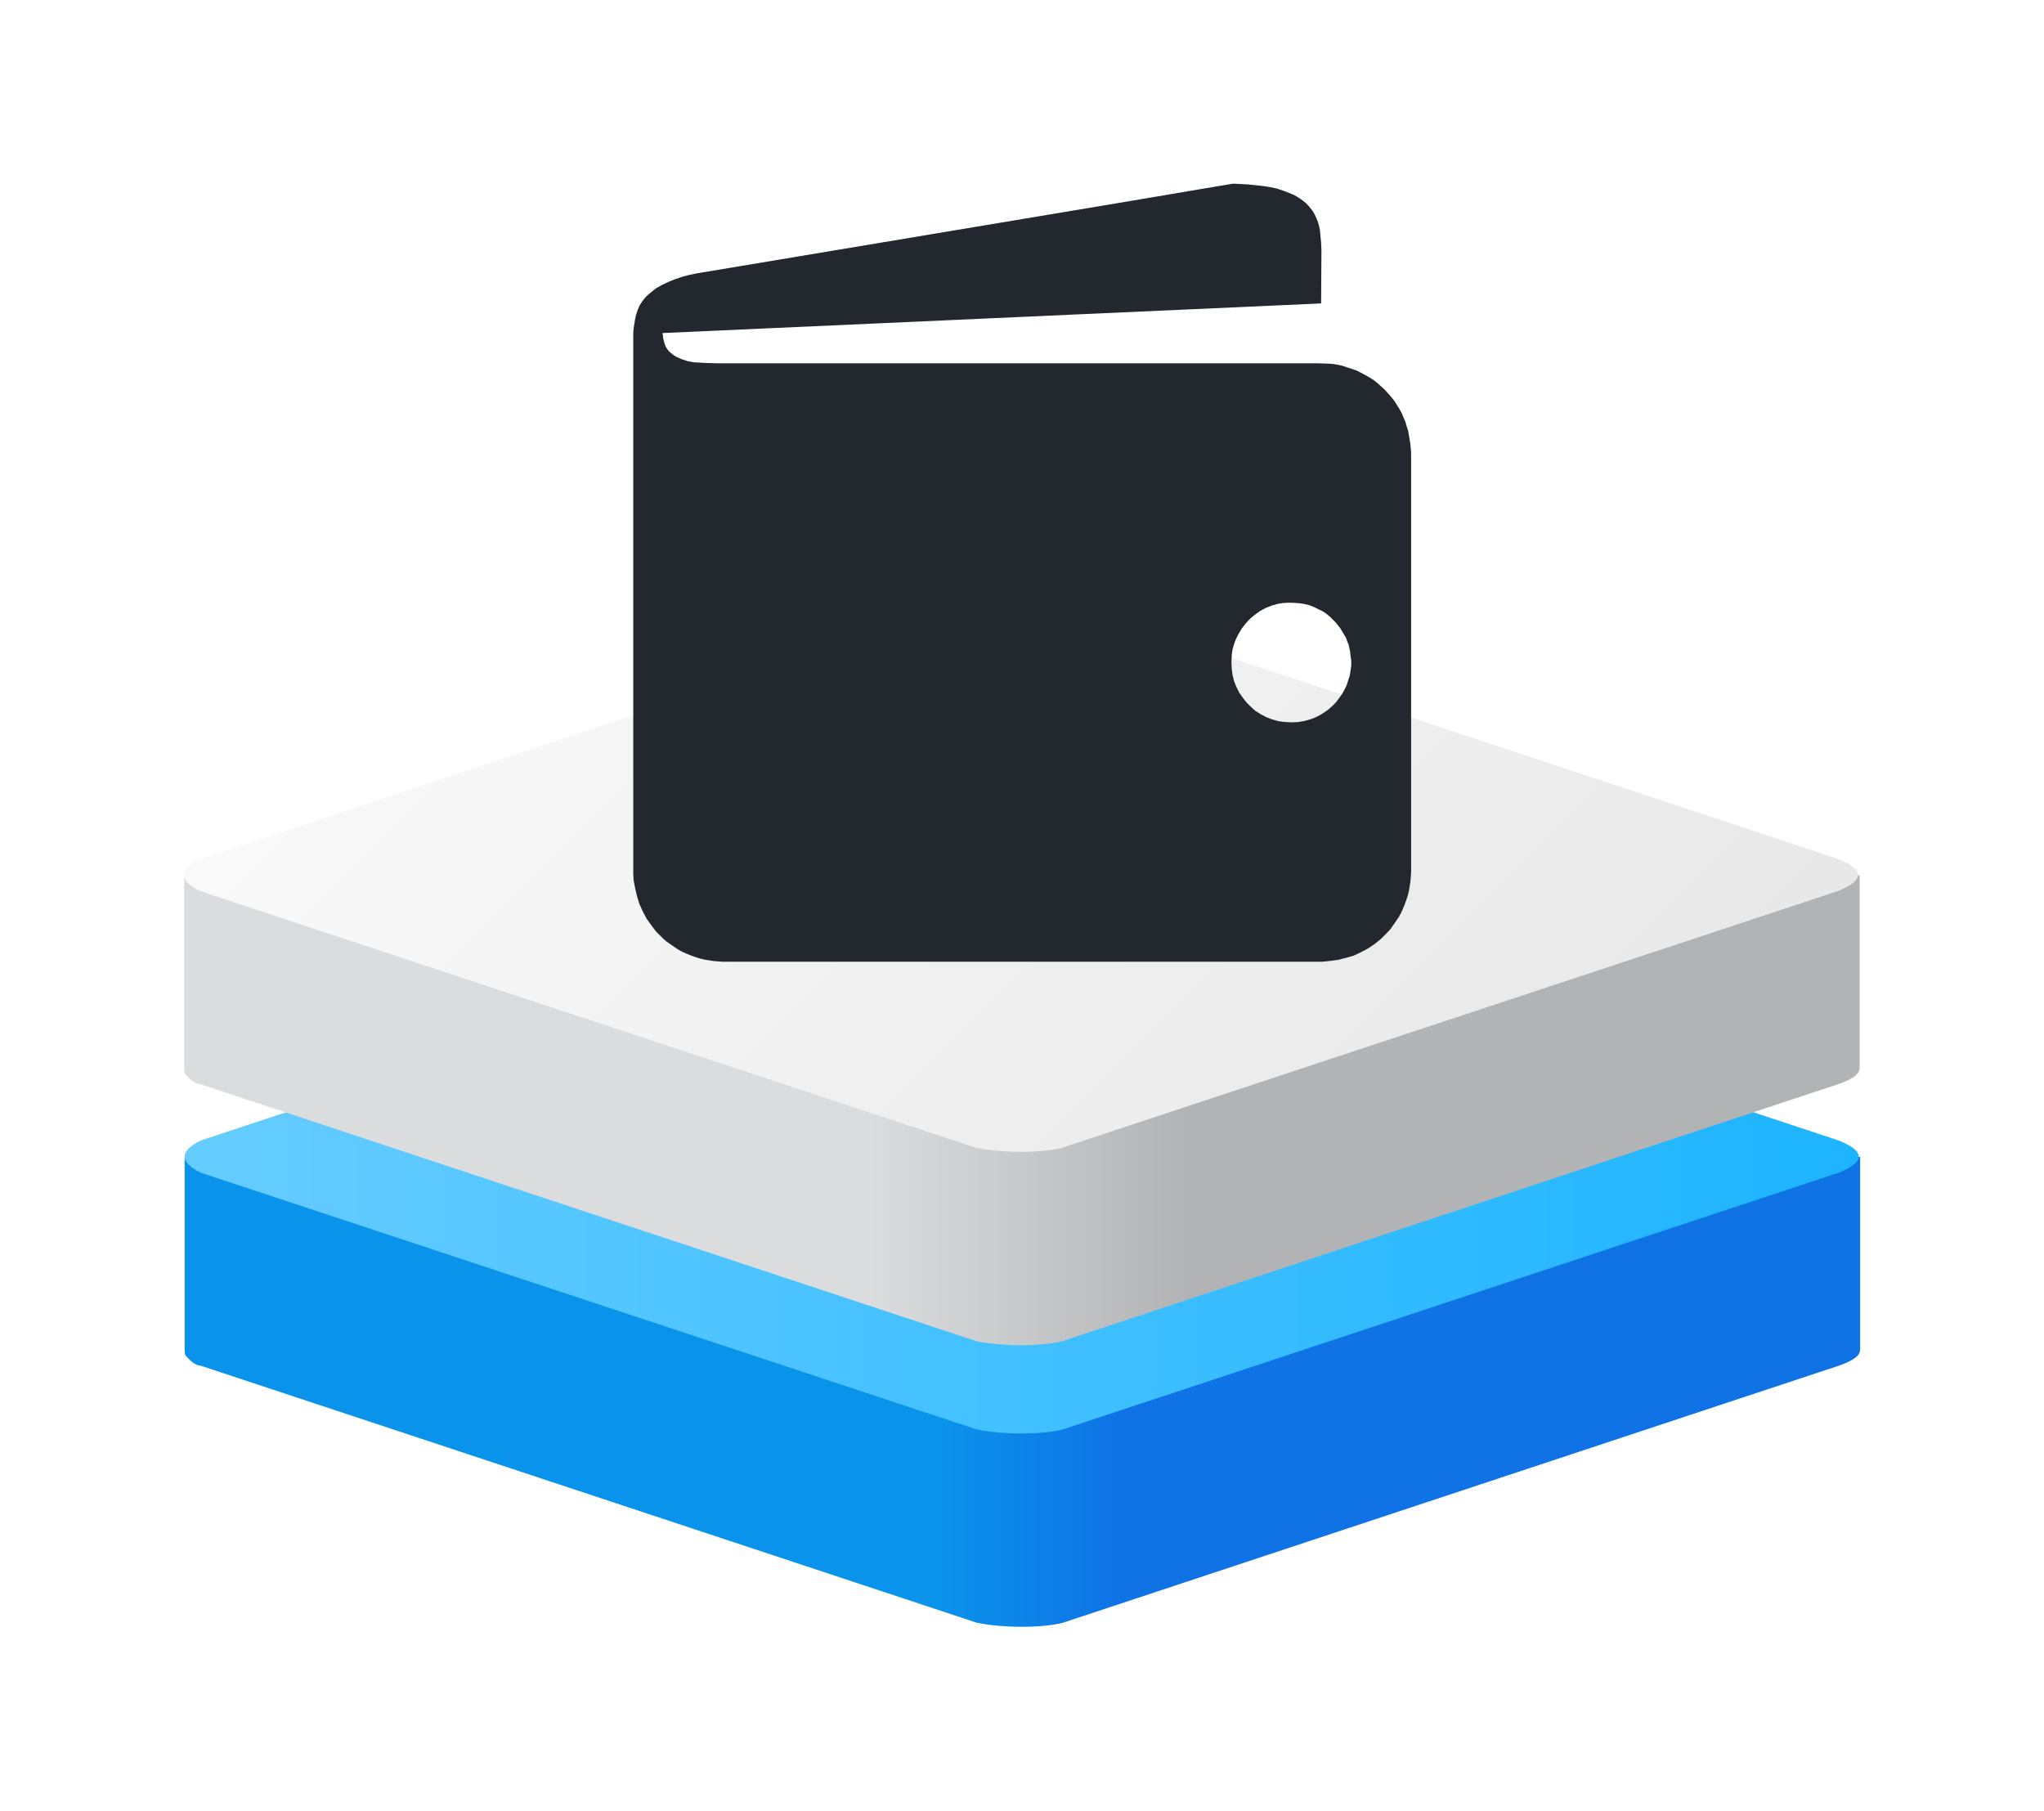
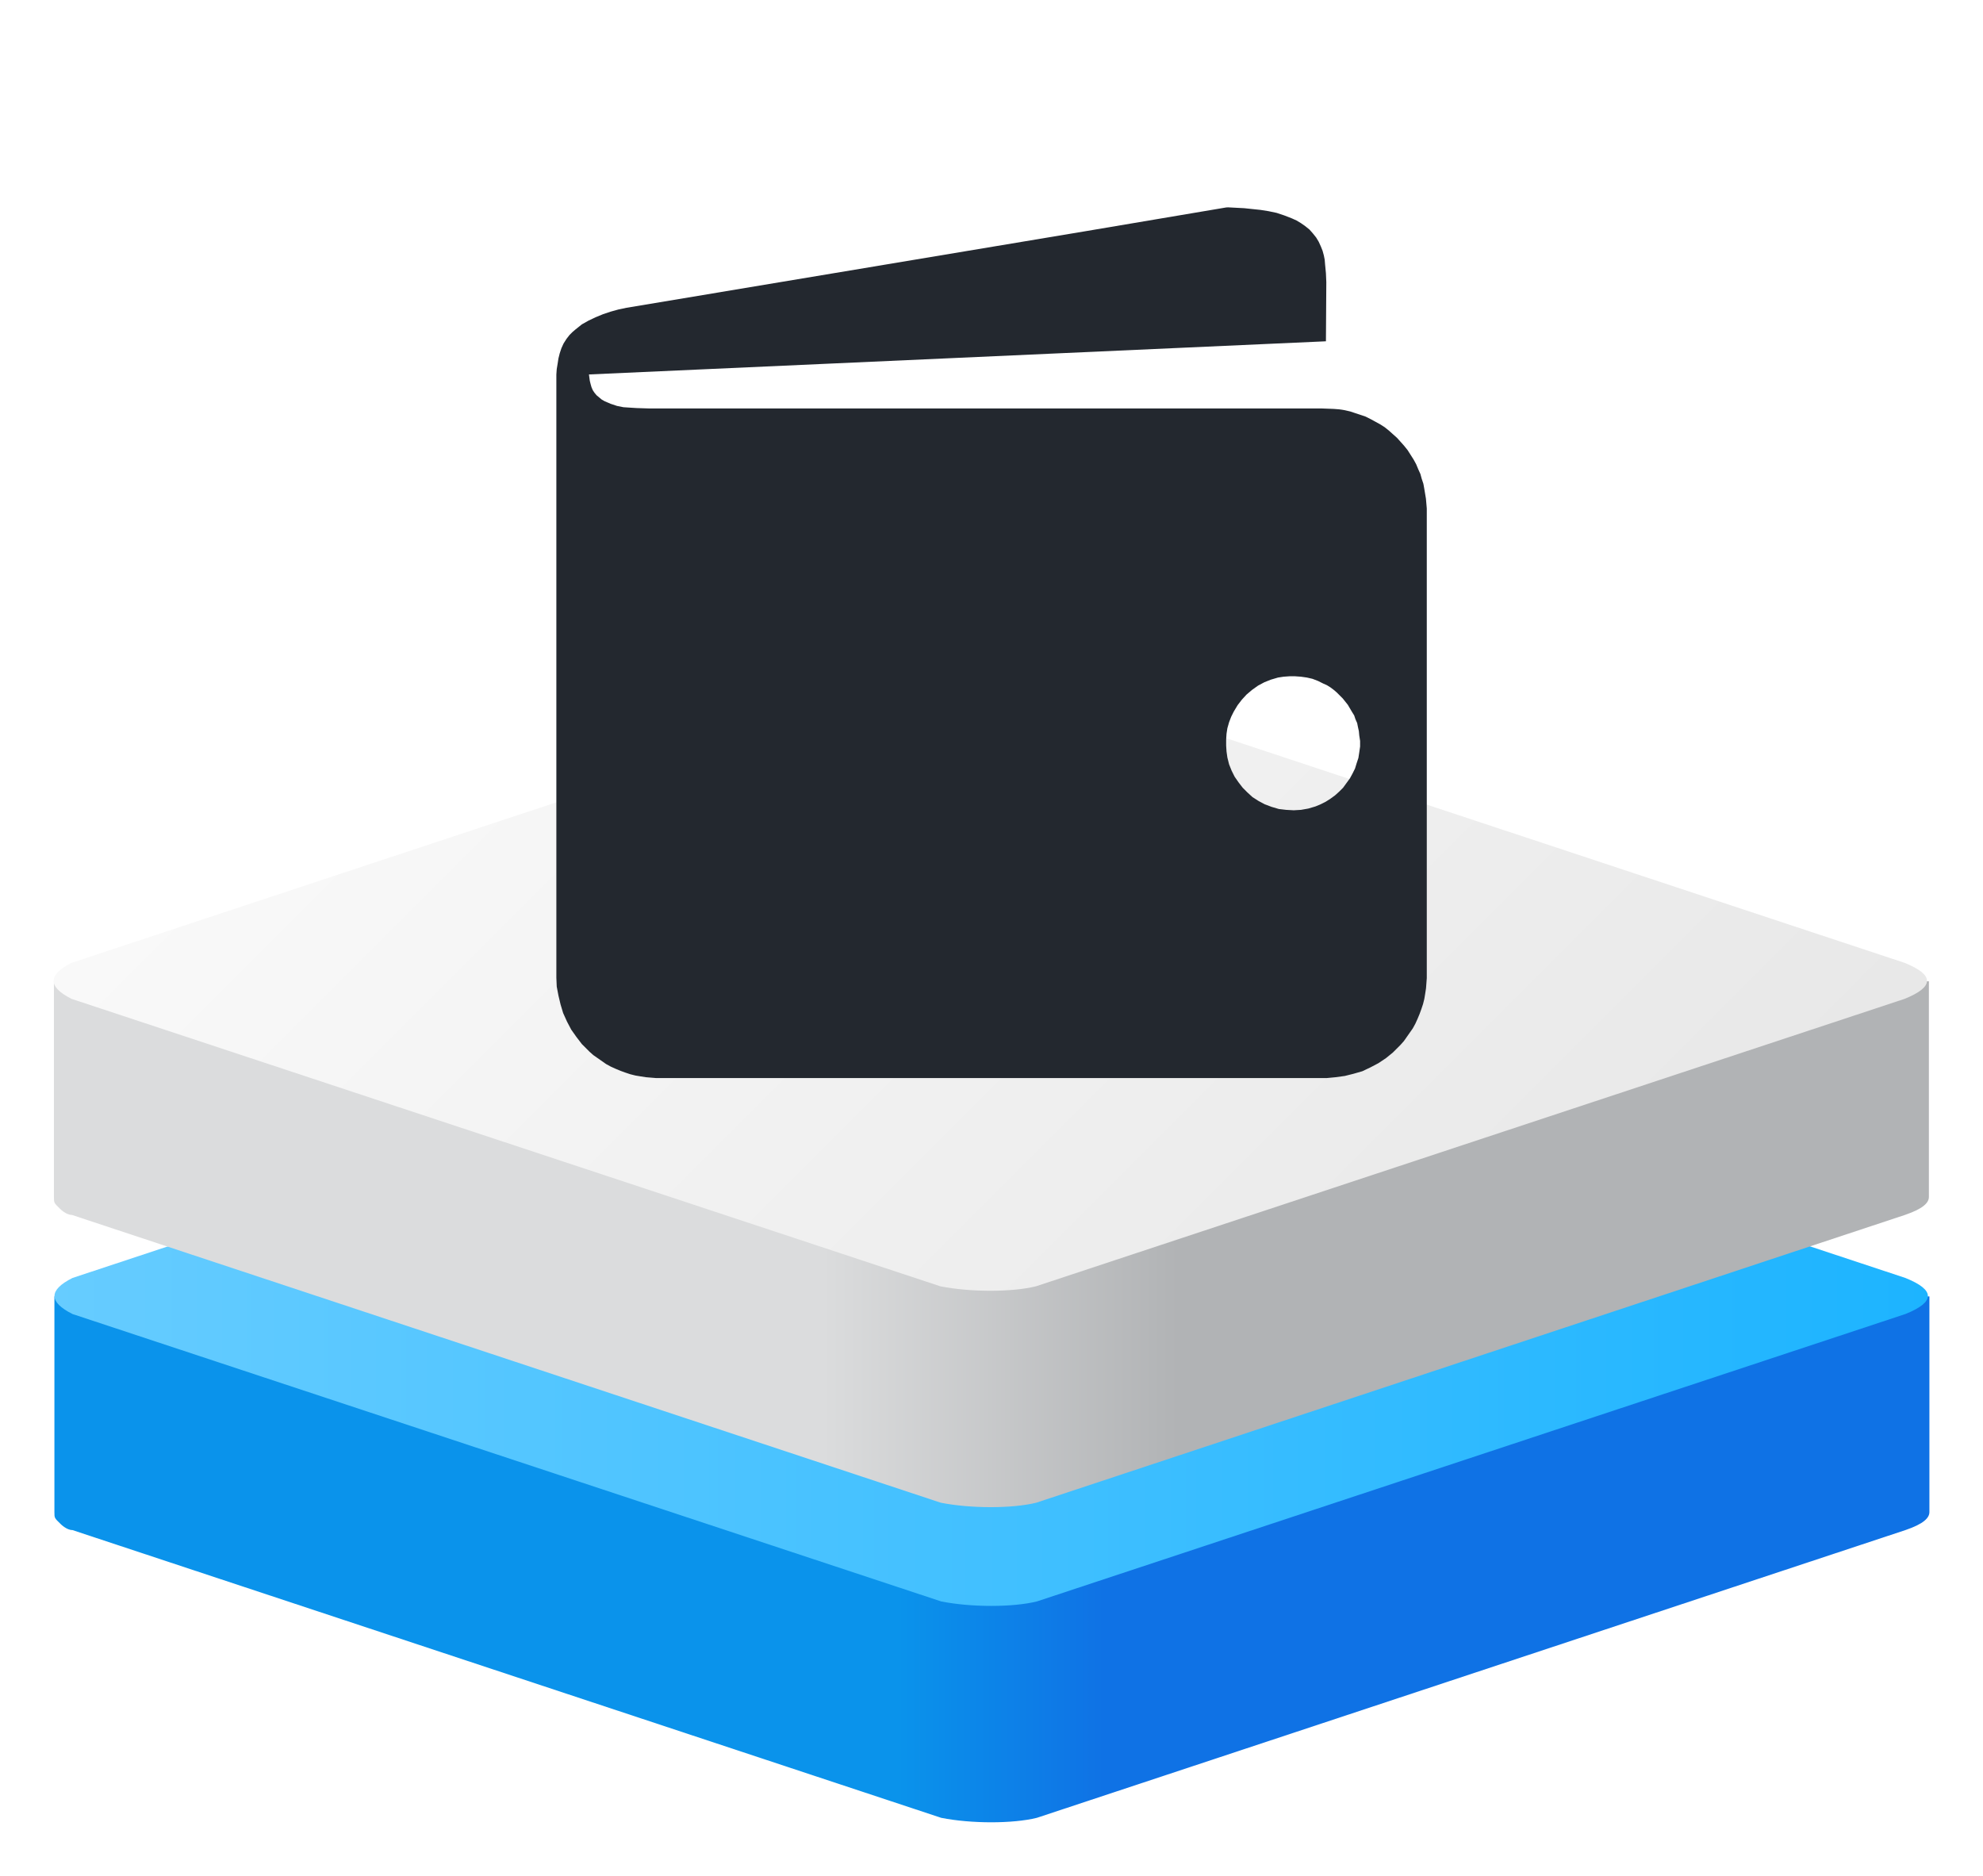
- <svg xmlns="http://www.w3.org/2000/svg" width="111.145" height="98.461" viewBox="0 0 29.407 26.051" version="1.1" id="svg334">
+ <svg xmlns="http://www.w3.org/2000/svg" width="370" height="350" viewBox="0 0 97.896 92.604" version="1.1" id="svg334">
  <defs id="defs328">
-     <linearGradient id="g368488a2f1_0_0.9" gradientUnits="userSpaceOnUse" gradientTransform="matrix(2.448908,0,0,2.448908,-518.7959,-154.7263)" spreadMethod="pad" x1="43.977" y1="27.776" x2="37.432" y2="21.231">
+     <linearGradient id="g368488a2f1_0_0.9" gradientUnits="userSpaceOnUse" gradientTransform="matrix(9.403869,0,0,9.403869,-779.1776,-349.1501)" spreadMethod="pad" x1="43.977" y1="27.776" x2="37.432" y2="21.231">
      <stop offset="0.0" stop-color="#e5e5e5" id="stop109" />
      <stop offset="1.0" stop-color="#fcfcfc" id="stop111" />
    </linearGradient>
-     <linearGradient id="g368488a2f1_0_0.8" gradientUnits="userSpaceOnUse" gradientTransform="matrix(2.525406,0,0,2.525406,-518.7959,-154.7263)" spreadMethod="pad" x1="31.531" y1="29.614" x2="41.076" y2="29.614">
+     <linearGradient id="g368488a2f1_0_0.8" gradientUnits="userSpaceOnUse" gradientTransform="matrix(9.697626,0,0,9.697626,-779.1776,-349.1501)" spreadMethod="pad" x1="31.531" y1="29.614" x2="41.076" y2="29.614">
      <stop offset="0.0" stop-color="#dbdcdd" id="stop96" />
      <stop offset="0.41" stop-color="#dbdcdd" id="stop98" />
      <stop offset="0.6" stop-color="#b1b3b5" id="stop100" />
      <stop offset="1.0" stop-color="#b1b3b5" id="stop102" />
    </linearGradient>
-     <linearGradient id="g368488a2f1_0_0.7" gradientUnits="userSpaceOnUse" gradientTransform="matrix(2.52436,0,0,2.52436,-518.7959,-154.7263)" spreadMethod="pad" x1="31.547" y1="30.129" x2="41.088" y2="30.129">
+     <linearGradient id="g368488a2f1_0_0.7" gradientUnits="userSpaceOnUse" gradientTransform="matrix(9.693609,0,0,9.693609,-779.1776,-349.1501)" spreadMethod="pad" x1="31.547" y1="30.129" x2="41.088" y2="30.129">
      <stop offset="0.0" stop-color="#66ccff" id="stop87" />
      <stop offset="1.0" stop-color="#1db4ff" id="stop89" />
    </linearGradient>
-     <linearGradient id="g368488a2f1_0_0.6" gradientUnits="userSpaceOnUse" gradientTransform="matrix(2.525406,0,0,2.525406,-518.7959,-154.7263)" spreadMethod="pad" x1="31.534" y1="31.218" x2="41.079" y2="31.218">
+     <linearGradient id="g368488a2f1_0_0.6" gradientUnits="userSpaceOnUse" gradientTransform="matrix(9.697626,0,0,9.697626,-779.1776,-349.1501)" spreadMethod="pad" x1="31.534" y1="31.218" x2="41.079" y2="31.218">
      <stop offset="0.0" stop-color="#0a93eb" id="stop74" />
      <stop offset="0.45" stop-color="#0a93eb" id="stop76" />
      <stop offset="0.56" stop-color="#0f72e5" id="stop78" />
      <stop offset="1.0" stop-color="#0f72e5" id="stop80" />
    </linearGradient>
  </defs>
-   <g id="layer1" transform="translate(441.8167,99.29342)">
-     <path style="fill:url(#g368488a2f1_0_0.6);fill-rule:evenodd;stroke-width:0.265" d="m -415.055,-82.649 v 0 c 0,2.772 0,2.772 0,2.772 0,0.076 -0.076,0.153 -0.308,0.232 -11.166,3.699 -11.166,3.699 -11.166,3.699 -0.308,0.076 -0.845,0.076 -1.23,0 -11.169,-3.699 -11.169,-3.699 -11.169,-3.699 -0.076,0 -0.153,-0.079 -0.153,-0.079 -0.079,-0.076 -0.079,-0.076 -0.079,-0.153 0,-2.772 0,-2.772 0,-2.772 h 24.105" id="path85" />
-     <path style="fill:url(#g368488a2f1_0_0.7);fill-rule:evenodd;stroke-width:0.265" d="m -426.53,-78.727 v 0 c 11.167,-3.695 11.167,-3.695 11.167,-3.695 0.384,-0.155 0.384,-0.308 0,-0.463 -11.167,-3.698 -11.167,-3.698 -11.167,-3.698 -0.308,-0.076 -0.922,-0.076 -1.23,0 -11.169,3.698 -11.169,3.698 -11.169,3.698 -0.308,0.155 -0.308,0.308 0,0.463 11.169,3.695 11.169,3.695 11.169,3.695 0.385,0.076 0.922,0.076 1.23,0" id="path94" />
-     <path style="fill:url(#g368488a2f1_0_0.8);fill-rule:evenodd;stroke-width:0.265" d="m -415.062,-86.7 v 0 c 0,2.772 0,2.772 0,2.772 0,0.076 -0.076,0.153 -0.308,0.232 -11.166,3.699 -11.166,3.699 -11.166,3.699 -0.308,0.076 -0.845,0.076 -1.23,0 -11.169,-3.699 -11.169,-3.699 -11.169,-3.699 -0.076,0 -0.153,-0.079 -0.153,-0.079 -0.079,-0.076 -0.079,-0.076 -0.079,-0.153 0,-2.772 0,-2.772 0,-2.772 h 24.105" id="path107" />
-     <path style="fill:url(#g368488a2f1_0_0.9);fill-rule:evenodd;stroke-width:0.265" d="m -426.541,-82.779 v 0 c 11.167,-3.695 11.167,-3.695 11.167,-3.695 0.384,-0.155 0.384,-0.308 0,-0.463 -11.167,-3.698 -11.167,-3.698 -11.167,-3.698 -0.308,-0.076 -0.922,-0.076 -1.23,0 -11.169,3.698 -11.169,3.698 -11.169,3.698 -0.308,0.155 -0.308,0.308 0,0.463 11.169,3.695 11.169,3.695 11.169,3.695 0.385,0.076 0.922,0.076 1.23,0" id="path116" />
-     <path style="fill:#23282f;fill-rule:evenodd;stroke-width:0.265" d="m -423.211,-90.621 0.076,0.005 0.076,0.011 0.071,0.016 0.071,0.027 0.066,0.033 0.049,0.022 0.044,0.027 0.044,0.033 0.038,0.033 0.076,0.077 0.066,0.082 0.055,0.093 0.027,0.044 0.016,0.049 0.022,0.049 0.011,0.055 0.011,0.049 0.005,0.055 0.011,0.071 v 0.071 l -0.011,0.076 -0.011,0.071 -0.022,0.066 -0.022,0.071 -0.033,0.066 -0.033,0.06 -0.044,0.06 -0.044,0.06 -0.049,0.049 -0.055,0.049 -0.06,0.044 -0.06,0.038 -0.066,0.033 -0.066,0.027 -0.093,0.027 -0.093,0.016 -0.093,0.005 -0.098,-0.005 -0.093,-0.011 -0.093,-0.027 -0.087,-0.033 -0.082,-0.044 -0.076,-0.049 -0.066,-0.06 -0.06,-0.06 -0.055,-0.071 -0.049,-0.071 -0.038,-0.077 -0.033,-0.082 -0.022,-0.087 -0.011,-0.076 -0.005,-0.077 v -0.076 l 0.005,-0.077 0.011,-0.071 0.022,-0.076 0.027,-0.071 0.033,-0.066 0.049,-0.082 0.055,-0.071 0.06,-0.066 0.071,-0.06 0.076,-0.055 0.082,-0.044 0.082,-0.033 0.093,-0.027 0.071,-0.011 0.076,-0.005 z m -0.885,-6.027 -0.454,0.076 -0.454,0.077 -0.907,0.153 -5.896,0.984 -0.104,0.022 -0.098,0.027 -0.098,0.033 -0.093,0.038 -0.093,0.044 -0.087,0.049 -0.082,0.066 -0.038,0.033 -0.038,0.038 -0.038,0.049 -0.038,0.06 -0.027,0.06 -0.022,0.066 -0.016,0.066 -0.011,0.071 -0.011,0.066 -0.005,0.071 v 7.754 l 0.005,0.115 0.022,0.115 0.027,0.115 0.033,0.109 0.049,0.109 0.055,0.104 0.066,0.093 0.071,0.093 0.049,0.049 0.049,0.049 0.049,0.044 0.055,0.038 0.055,0.038 0.055,0.038 0.06,0.033 0.06,0.027 0.066,0.027 0.06,0.022 0.066,0.022 0.066,0.016 0.066,0.011 0.071,0.011 0.066,0.005 0.066,0.005 h 8.617 l 0.115,-0.011 0.12,-0.016 0.109,-0.027 0.115,-0.033 0.104,-0.049 0.104,-0.055 0.098,-0.066 0.087,-0.071 0.049,-0.049 0.049,-0.049 0.044,-0.049 0.038,-0.055 0.038,-0.055 0.038,-0.055 0.033,-0.06 0.027,-0.06 0.027,-0.066 0.022,-0.06 0.022,-0.066 0.016,-0.066 0.011,-0.066 0.011,-0.071 0.005,-0.066 0.005,-0.066 v -6.038 l -0.011,-0.126 -0.022,-0.131 -0.011,-0.06 -0.022,-0.066 -0.016,-0.06 -0.027,-0.06 -0.027,-0.066 -0.033,-0.06 -0.038,-0.06 -0.038,-0.06 -0.044,-0.055 -0.044,-0.049 -0.049,-0.055 -0.049,-0.044 -0.055,-0.049 -0.055,-0.044 -0.06,-0.038 -0.06,-0.033 -0.06,-0.033 -0.066,-0.033 -0.066,-0.022 -0.066,-0.022 -0.066,-0.022 -0.071,-0.016 -0.071,-0.011 -0.071,-0.005 -0.148,-0.005 h -8.644 l -0.169,-0.005 -0.087,-0.005 -0.082,-0.005 -0.082,-0.016 -0.082,-0.027 -0.076,-0.033 -0.038,-0.022 -0.033,-0.027 -0.033,-0.027 -0.027,-0.033 -0.022,-0.033 -0.016,-0.038 -0.011,-0.038 -0.011,-0.044 -0.011,-0.082 9.475,-0.426 0.005,-0.76 -0.005,-0.115 -0.011,-0.115 -0.005,-0.06 -0.011,-0.055 -0.016,-0.06 -0.022,-0.055 -0.027,-0.06 -0.033,-0.055 -0.044,-0.055 -0.044,-0.049 -0.055,-0.044 -0.055,-0.038 -0.055,-0.033 -0.06,-0.027 -0.098,-0.038 -0.098,-0.033 -0.104,-0.022 -0.104,-0.016 -0.104,-0.011 -0.104,-0.011 -0.208,-0.011 z" id="path118" />
+   <g id="layer1" transform="translate(476.061,136.3677)">
+     <path style="fill:url(#g368488a2f1_0_0.6);fill-rule:evenodd;stroke-width:1.016" d="m -380.811,-72.37 v 0 c 0,10.645 0,10.645 0,10.645 0,0.293 -0.293,0.587 -1.183,0.89 -42.88,14.205 -42.88,14.205 -42.88,14.205 -1.183,0.294 -3.246,0.294 -4.722,0 -42.889,-14.205 -42.889,-14.205 -42.889,-14.205 -0.294,0 -0.587,-0.303 -0.587,-0.303 -0.303,-0.294 -0.303,-0.294 -0.303,-0.587 0,-10.645 0,-10.645 0,-10.645 h 92.562" id="path85" />
+     <path style="fill:url(#g368488a2f1_0_0.7);fill-rule:evenodd;stroke-width:1.016" d="m -424.873,-57.312 v 0 c 42.88,-14.189 42.88,-14.189 42.88,-14.189 1.476,-0.596 1.476,-1.183 0,-1.779 -42.88,-14.199 -42.88,-14.199 -42.88,-14.199 -1.183,-0.293 -3.539,-0.293 -4.722,0 -42.889,14.199 -42.889,14.199 -42.889,14.199 -1.182,0.596 -1.182,1.183 0,1.779 42.889,14.189 42.889,14.189 42.889,14.189 1.477,0.294 3.539,0.294 4.722,0" id="path94" />
+     <path style="fill:url(#g368488a2f1_0_0.8);fill-rule:evenodd;stroke-width:1.016" d="m -380.836,-87.927 v 0 c 0,10.645 0,10.645 0,10.645 0,0.293 -0.293,0.587 -1.183,0.89 -42.88,14.205 -42.88,14.205 -42.88,14.205 -1.183,0.294 -3.246,0.294 -4.722,0 -42.889,-14.205 -42.889,-14.205 -42.889,-14.205 -0.294,0 -0.587,-0.303 -0.587,-0.303 -0.302,-0.294 -0.302,-0.294 -0.302,-0.587 0,-10.645 0,-10.645 0,-10.645 h 92.562" id="path107" />
+     <path style="fill:url(#g368488a2f1_0_0.9);fill-rule:evenodd;stroke-width:1.016" d="m -424.917,-72.869 v 0 c 42.88,-14.189 42.88,-14.189 42.88,-14.189 1.476,-0.596 1.476,-1.183 0,-1.779 -42.88,-14.199 -42.88,-14.199 -42.88,-14.199 -1.183,-0.293 -3.539,-0.293 -4.722,0 -42.889,14.199 -42.889,14.199 -42.889,14.199 -1.182,0.596 -1.182,1.183 0,1.779 42.889,14.189 42.889,14.189 42.889,14.189 1.477,0.294 3.539,0.294 4.722,0" id="path116" />
+     <path style="fill:#23282f;fill-rule:evenodd;stroke-width:1.016" d="m -412.127,-102.983 0.294,0.021 0.294,0.042 0.273,0.063 0.273,0.105 0.252,0.126 0.189,0.084 0.168,0.105 0.168,0.126 0.147,0.126 0.294,0.294 0.252,0.315 0.21,0.357 0.105,0.168 0.063,0.189 0.084,0.189 0.042,0.21 0.042,0.189 0.019,0.21 0.042,0.273 v 0.273 l -0.042,0.294 -0.042,0.273 -0.084,0.252 -0.084,0.273 -0.126,0.252 -0.126,0.231 -0.168,0.231 -0.168,0.231 -0.189,0.189 -0.21,0.189 -0.231,0.168 -0.231,0.147 -0.252,0.126 -0.252,0.105 -0.357,0.105 -0.357,0.063 -0.357,0.021 -0.378,-0.021 -0.357,-0.042 -0.357,-0.105 -0.336,-0.126 -0.315,-0.168 -0.294,-0.189 -0.252,-0.231 -0.231,-0.231 -0.21,-0.273 -0.189,-0.273 -0.147,-0.294 -0.126,-0.315 -0.084,-0.336 -0.042,-0.294 -0.019,-0.294 v -0.294 l 0.019,-0.294 0.042,-0.273 0.084,-0.294 0.105,-0.273 0.126,-0.252 0.189,-0.315 0.21,-0.273 0.231,-0.252 0.273,-0.231 0.294,-0.21 0.315,-0.168 0.315,-0.126 0.357,-0.105 0.273,-0.042 0.294,-0.021 z m -3.399,-23.144 -1.741,0.294 -1.742,0.294 -3.483,0.588 -22.64,3.777 -0.399,0.084 -0.378,0.105 -0.378,0.126 -0.357,0.147 -0.357,0.168 -0.336,0.189 -0.315,0.252 -0.147,0.126 -0.147,0.147 -0.147,0.189 -0.147,0.231 -0.105,0.231 -0.084,0.252 -0.063,0.252 -0.042,0.273 -0.042,0.252 -0.019,0.273 v 29.774 l 0.019,0.44 0.084,0.441 0.105,0.441 0.126,0.42 0.189,0.42 0.21,0.399 0.252,0.357 0.273,0.357 0.189,0.189 0.189,0.189 0.189,0.168 0.21,0.147 0.21,0.147 0.21,0.147 0.231,0.126 0.231,0.105 0.252,0.105 0.231,0.084 0.252,0.084 0.252,0.063 0.252,0.042 0.273,0.042 0.252,0.021 0.252,0.021 h 33.089 l 0.44,-0.042 0.462,-0.063 0.42,-0.105 0.44,-0.126 0.399,-0.189 0.399,-0.21 0.377,-0.252 0.336,-0.273 0.189,-0.189 0.189,-0.189 0.168,-0.189 0.147,-0.21 0.147,-0.21 0.147,-0.21 0.126,-0.231 0.105,-0.231 0.105,-0.252 0.084,-0.231 0.084,-0.252 0.063,-0.252 0.042,-0.252 0.042,-0.273 0.019,-0.252 0.019,-0.252 v -23.185 l -0.042,-0.483 -0.084,-0.504 -0.042,-0.231 -0.084,-0.252 -0.063,-0.231 -0.105,-0.231 -0.105,-0.252 -0.126,-0.231 -0.147,-0.231 -0.147,-0.231 -0.168,-0.21 -0.168,-0.189 -0.189,-0.21 -0.189,-0.168 -0.21,-0.189 -0.21,-0.168 -0.231,-0.147 -0.231,-0.126 -0.231,-0.126 -0.252,-0.126 -0.252,-0.084 -0.252,-0.084 -0.252,-0.084 -0.273,-0.063 -0.273,-0.042 -0.273,-0.021 -0.567,-0.021 h -33.194 l -0.65,-0.021 -0.336,-0.021 -0.315,-0.021 -0.315,-0.063 -0.315,-0.105 -0.294,-0.126 -0.147,-0.084 -0.126,-0.105 -0.126,-0.105 -0.105,-0.126 -0.084,-0.126 -0.063,-0.147 -0.042,-0.147 -0.042,-0.168 -0.042,-0.315 36.383,-1.637 0.019,-2.917 -0.019,-0.441 -0.042,-0.44 -0.019,-0.231 -0.042,-0.21 -0.063,-0.231 -0.084,-0.21 -0.105,-0.231 -0.126,-0.21 -0.168,-0.21 -0.168,-0.189 -0.21,-0.168 -0.21,-0.147 -0.21,-0.126 -0.231,-0.105 -0.378,-0.147 -0.378,-0.126 -0.399,-0.084 -0.399,-0.063 -0.399,-0.042 -0.399,-0.042 -0.797,-0.042 z" id="path118" />
  </g>
</svg>
